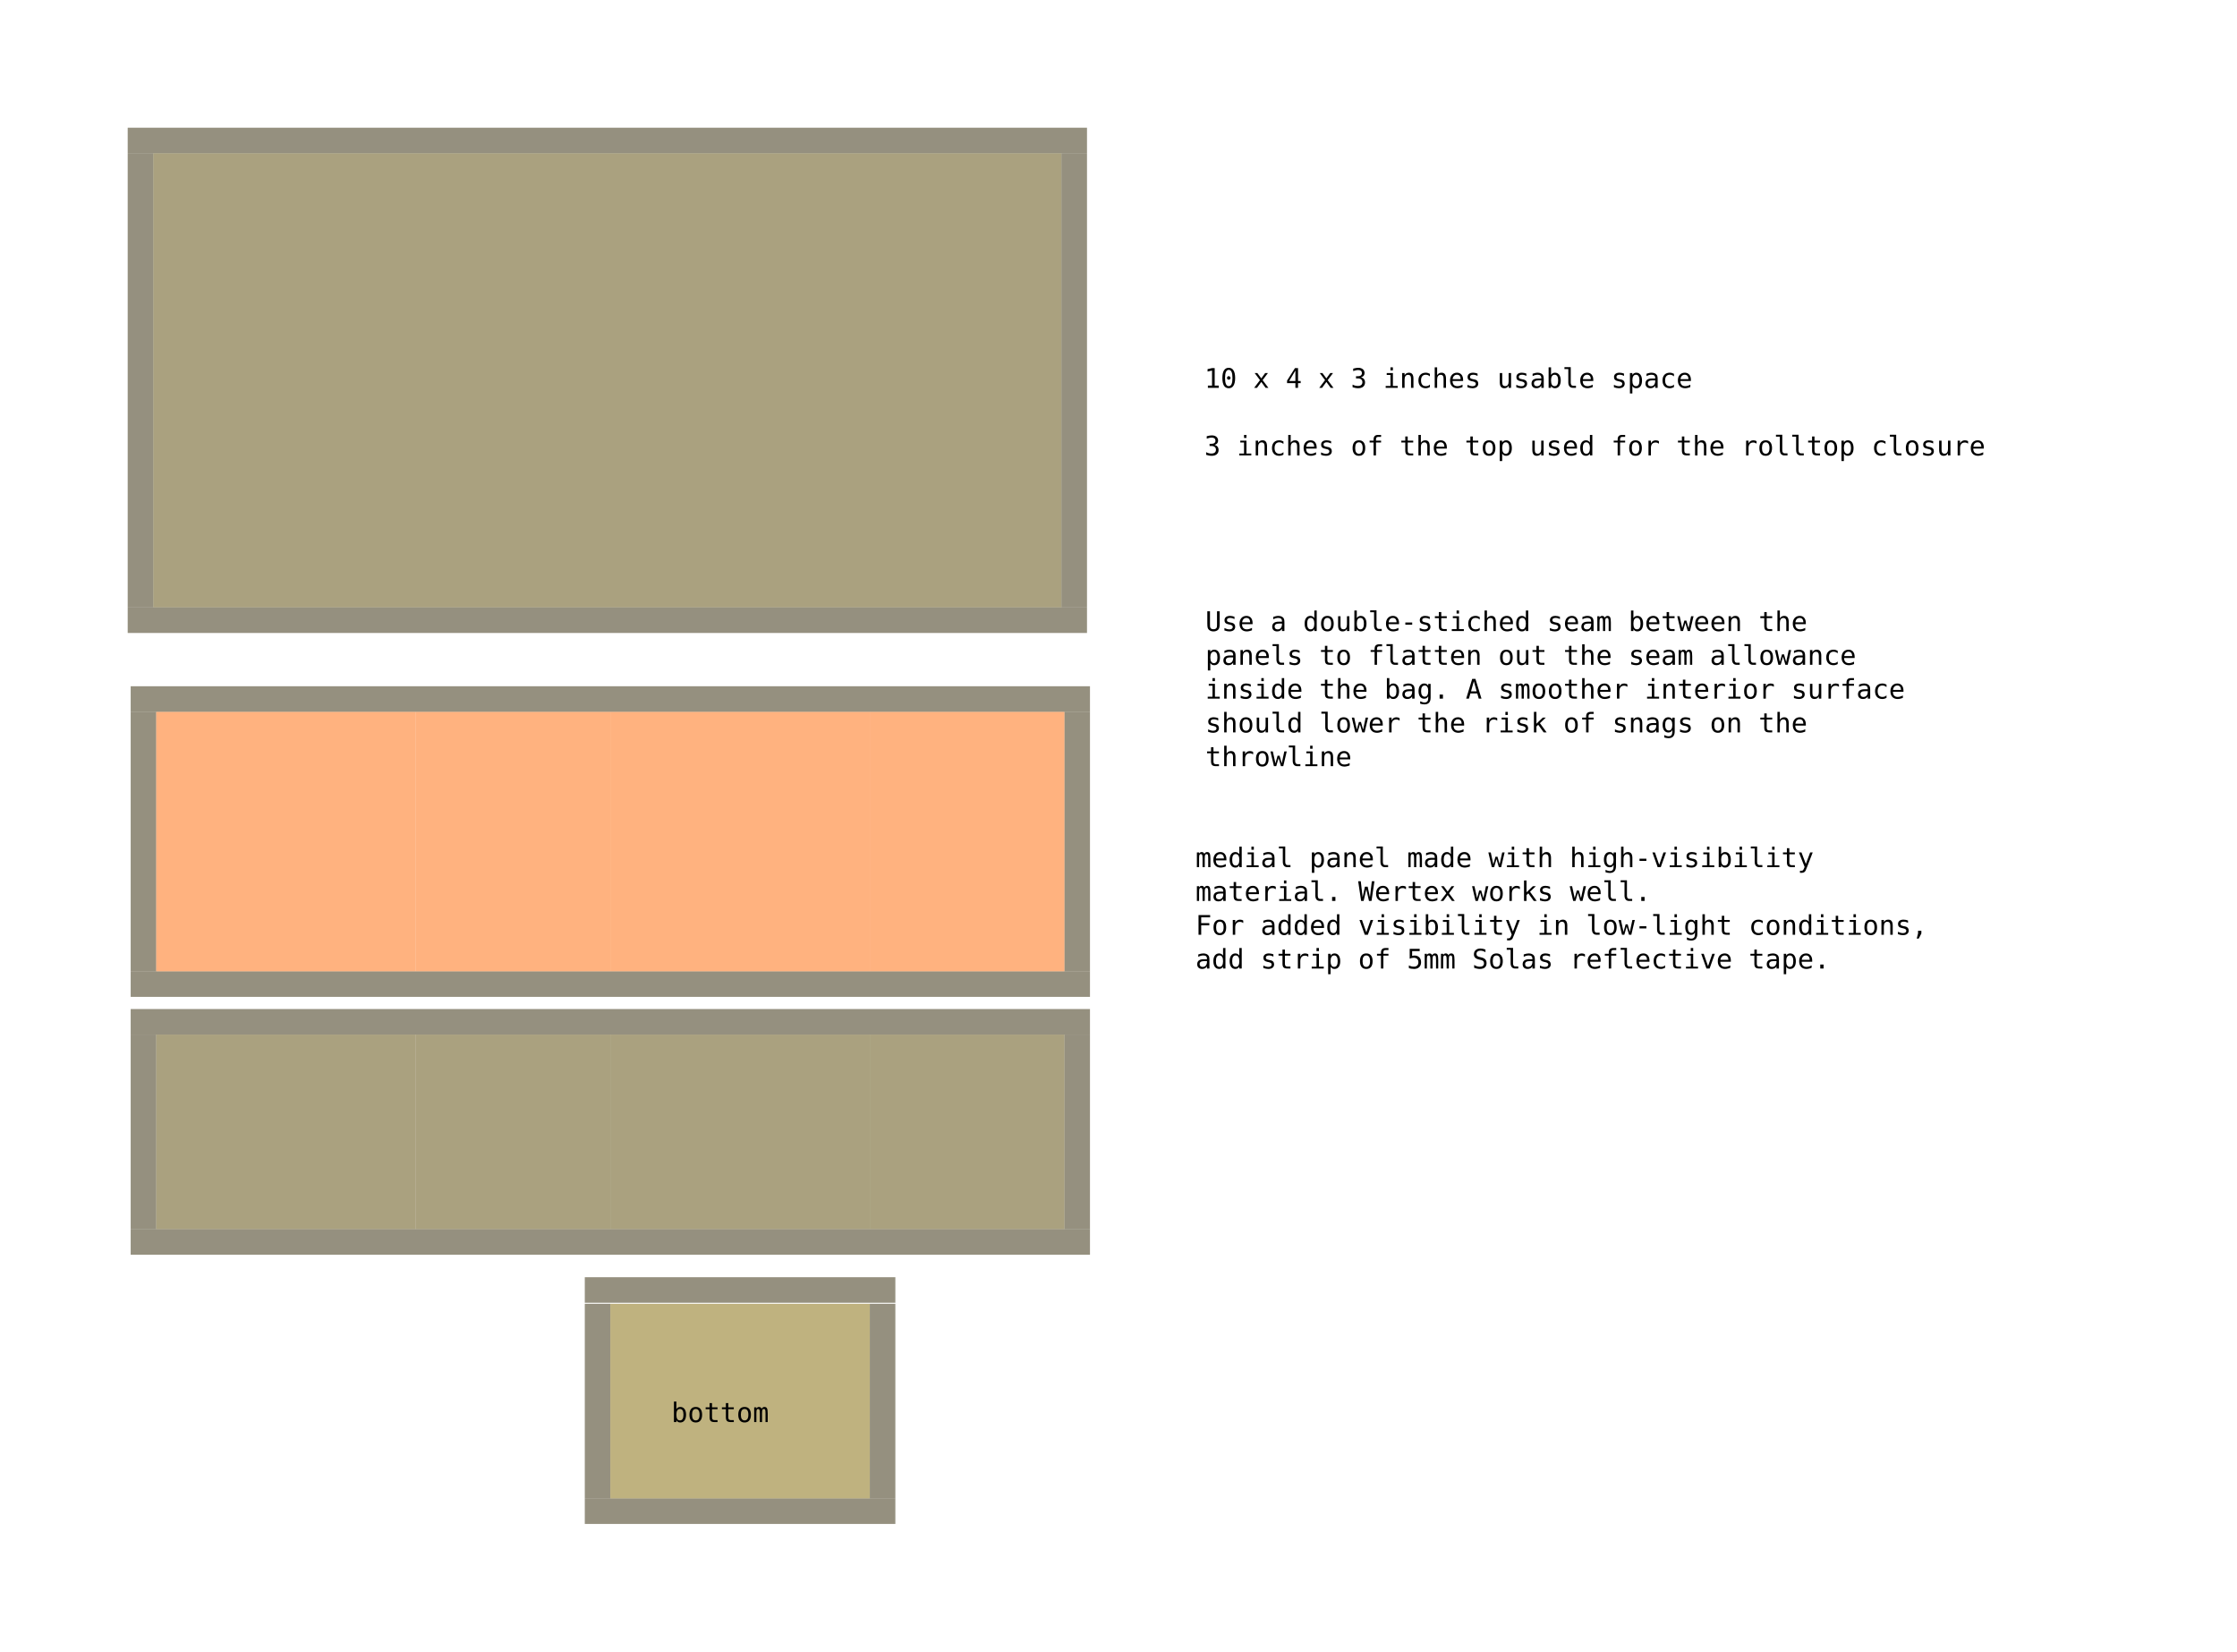
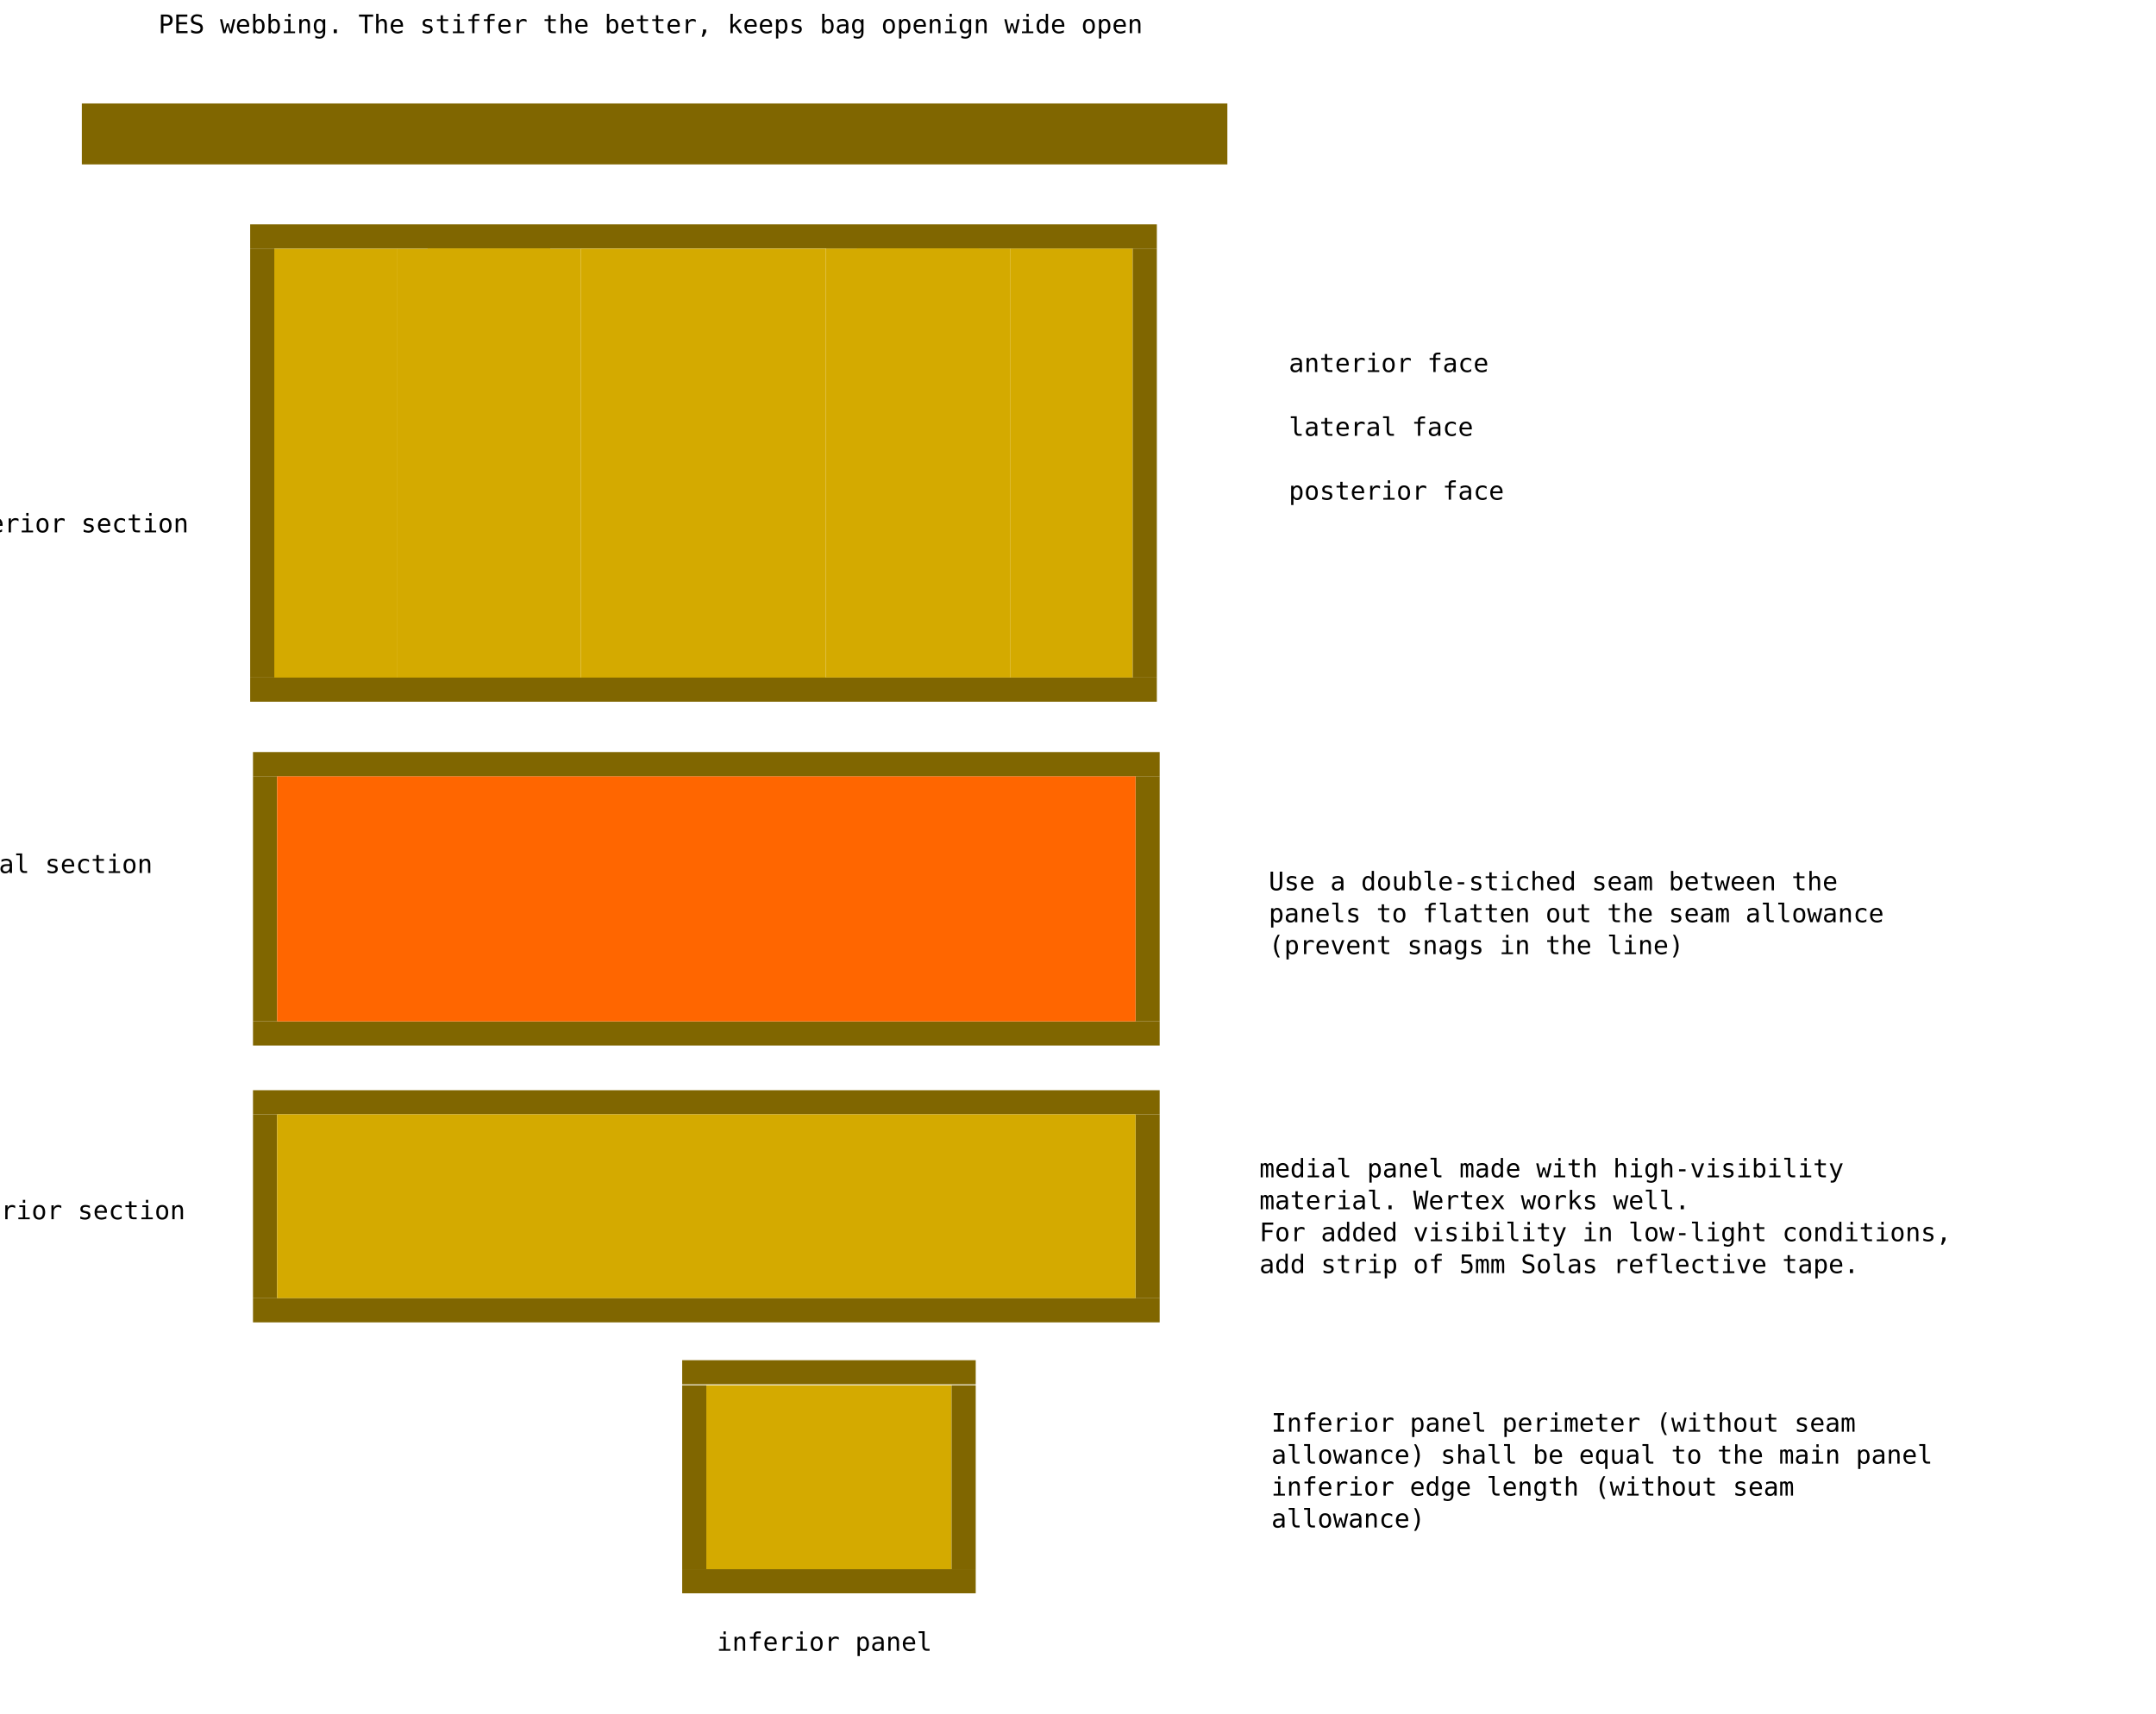
- <svg xmlns="http://www.w3.org/2000/svg" width="875.866mm" height="646.607mm" viewBox="0 0 875.866 646.607" version="1.1" id="svg39401">
-   <defs id="defs39398" />
-   <g id="layer1" transform="translate(1080.062,266.0588)">
-     <rect style="opacity:0.5;vector-effect:non-scaling-stroke;fill:#2b2200;stroke:#000000;stroke-width:0;stroke-miterlimit:4;stroke-dasharray:none;-inkscape-stroke:hairline" id="rect14916" width="10" height="76.2" x="-663.296" y="138.963" />
-     <rect style="opacity:0.5;vector-effect:non-scaling-stroke;fill:#2b2200;stroke:#000000;stroke-width:0;stroke-miterlimit:4;stroke-dasharray:none;-inkscape-stroke:hairline" id="rect14918" width="10" height="76.2" x="-1028.896" y="138.963" />
-     <rect style="opacity:0.5;vector-effect:non-scaling-stroke;fill:#2b2200;stroke:#000000;stroke-width:0;stroke-miterlimit:4;stroke-dasharray:none;-inkscape-stroke:hairline" id="rect14922" width="121.6" height="10" x="-851.096" y="320.548" />
-     <path id="path15244" style="opacity:0.5;vector-effect:non-scaling-stroke;fill:#806600;stroke:#000000;stroke-width:0;stroke-miterlimit:4;stroke-dasharray:none;-inkscape-stroke:hairline" d="m -841.096,244.348 v 76.2 h 10.561 80.478 10.561 v -76.2 h -10.561 -80.478 z" />
-     <rect style="opacity:0.5;vector-effect:non-scaling-stroke;fill:#2b2200;stroke:#000000;stroke-width:0;stroke-miterlimit:4;stroke-dasharray:none;-inkscape-stroke:hairline" id="rect15250" width="10" height="76.2" x="-851.096" y="244.348" />
-     <rect style="opacity:0.5;vector-effect:non-scaling-stroke;fill:#2b2200;stroke:#000000;stroke-width:0;stroke-miterlimit:4;stroke-dasharray:none;-inkscape-stroke:hairline" id="rect15372" width="10" height="76.2" x="729.496" y="244.348" transform="scale(-1,1)" />
-     <text xml:space="preserve" style="font-size:10.583px;line-height:1.25;font-family:monospace;-inkscape-font-specification:monospace;letter-spacing:0px;stroke-width:0.265" x="-817.192" y="290.666" id="text3466">
-       <tspan id="tspan3464" style="stroke-width:0.265" x="-817.192" y="290.666">bottom</tspan>
+ <svg xmlns="http://www.w3.org/2000/svg" width="893.134mm" height="710.21mm" viewBox="0 0 893.134 710.21" version="1.1" id="svg39401">
+   <defs id="defs39398">
+     <rect x="31.586" y="1074.987" width="37.652" height="110.576" id="rect14926" />
+   </defs>
+   <g id="layer1" transform="translate(1133.695,309.024)">
+     <rect style="opacity:1;vector-effect:non-scaling-stroke;fill:#806600;stroke:#000000;stroke-width:0;stroke-miterlimit:4;stroke-dasharray:none;-inkscape-stroke:hairline" id="rect14916" width="10" height="76.2" x="-663.296" y="152.721" />
+     <rect style="opacity:1;vector-effect:non-scaling-stroke;fill:#806600;stroke:#000000;stroke-width:0;stroke-miterlimit:4;stroke-dasharray:none;-inkscape-stroke:hairline" id="rect14918" width="10" height="76.2" x="-1028.896" y="152.721" />
+     <rect style="opacity:1;vector-effect:non-scaling-stroke;fill:#806600;stroke:#000000;stroke-width:0;stroke-miterlimit:4;stroke-dasharray:none;-inkscape-stroke:hairline" id="rect14922" width="121.6" height="10" x="-851.096" y="341.186" />
+     <path id="path15244" style="opacity:1;vector-effect:non-scaling-stroke;fill:#d4aa00;stroke:#000000;stroke-width:0;stroke-miterlimit:4;stroke-dasharray:none;-inkscape-stroke:hairline" d="m -841.096,264.986 v 76.2 h 10.561 80.478 10.561 v -76.2 h -10.561 -80.478 z" />
+     <rect style="opacity:1;vector-effect:non-scaling-stroke;fill:#806600;stroke:#000000;stroke-width:0;stroke-miterlimit:4;stroke-dasharray:none;-inkscape-stroke:hairline" id="rect15250" width="10" height="76.2" x="-851.096" y="264.986" />
+     <rect style="opacity:1;vector-effect:non-scaling-stroke;fill:#806600;stroke:#000000;stroke-width:0;stroke-miterlimit:4;stroke-dasharray:none;-inkscape-stroke:hairline" id="rect15372" width="10" height="76.2" x="729.496" y="264.986" transform="scale(-1,1)" />
+     <rect style="opacity:1;vector-effect:non-scaling-stroke;fill:#806600;stroke:#000000;stroke-width:0;stroke-miterlimit:4;stroke-dasharray:none;-inkscape-stroke:hairline" id="rect40291" width="121.6" height="10" x="-851.096" y="254.59" />
+     <rect style="opacity:1;vector-effect:non-scaling-stroke;fill:#806600;stroke:#000000;stroke-width:0;stroke-miterlimit:4;stroke-dasharray:none;-inkscape-stroke:hairline" id="rect14920" width="375.6" height="10" x="-1028.896" y="142.721" />
+     <rect style="opacity:1;vector-effect:non-scaling-stroke;fill:#d4aa00;stroke:#000000;stroke-width:0;stroke-miterlimit:4;stroke-dasharray:none;-inkscape-stroke:hairline" id="rect40293" width="355.6" height="76.2" x="-1018.896" y="152.721" />
+     <rect style="opacity:1;vector-effect:non-scaling-stroke;fill:#806600;stroke:#000000;stroke-width:0;stroke-miterlimit:4;stroke-dasharray:none;-inkscape-stroke:hairline" id="rect40561" width="375.6" height="10" x="-1028.896" y="228.921" />
+     <rect style="opacity:1;vector-effect:non-scaling-stroke;fill:#806600;stroke:#000000;stroke-width:0;stroke-miterlimit:4;stroke-dasharray:none;-inkscape-stroke:hairline" id="rect40585" width="10" height="101.6" x="-663.296" y="12.601" />
+     <rect style="opacity:1;vector-effect:non-scaling-stroke;fill:#806600;stroke:#000000;stroke-width:0;stroke-miterlimit:4;stroke-dasharray:none;-inkscape-stroke:hairline" id="rect40587" width="10" height="101.6" x="-1028.896" y="12.601" />
+     <rect style="opacity:1;vector-effect:non-scaling-stroke;fill:#806600;stroke:#000000;stroke-width:0;stroke-miterlimit:4;stroke-dasharray:none;-inkscape-stroke:hairline" id="rect40589" width="375.6" height="10" x="-1028.896" y="114.201" />
+     <rect style="opacity:1;vector-effect:non-scaling-stroke;fill:#ff6600;stroke:#000000;stroke-width:0;stroke-miterlimit:4;stroke-dasharray:none;-inkscape-stroke:hairline" id="rect40597" width="355.6" height="101.6" x="-1018.896" y="12.601" />
+     <rect style="opacity:1;vector-effect:non-scaling-stroke;fill:#806600;stroke:#000000;stroke-width:0;stroke-miterlimit:4;stroke-dasharray:none;-inkscape-stroke:hairline" id="rect40599" width="375.6" height="10" x="-1028.896" y="2.601" />
+     <rect style="opacity:1;vector-effect:non-scaling-stroke;fill:#d4aa00;stroke:#000000;stroke-width:0;stroke-miterlimit:4;stroke-dasharray:none;-inkscape-stroke:hairline" id="rect88628" width="76.2" height="177.8" x="-969.336" y="-206.004" />
+     <rect style="opacity:1;vector-effect:non-scaling-stroke;fill:#d4aa00;stroke:#000000;stroke-width:0;stroke-miterlimit:4;stroke-dasharray:none;-inkscape-stroke:hairline" id="rect45517" width="50.8" height="177.8" x="-1020.136" y="-206.004" />
+     <rect style="opacity:1;vector-effect:non-scaling-stroke;fill:#d4aa00;stroke:#000000;stroke-width:0;stroke-miterlimit:4;stroke-dasharray:none;-inkscape-stroke:hairline" id="rect88632" width="76.2" height="177.8" x="-791.462" y="-206.059" />
+     <rect style="opacity:1;vector-effect:non-scaling-stroke;fill:#d4aa00;stroke:#000000;stroke-width:0;stroke-miterlimit:4;stroke-dasharray:none;-inkscape-stroke:hairline" id="rect88634" width="50.8" height="177.8" x="-715.262" y="-206.059" />
+     <rect style="opacity:1;vector-effect:non-scaling-stroke;fill:#806600;stroke:#000000;stroke-width:0;stroke-miterlimit:4;stroke-dasharray:none;-inkscape-stroke:hairline" id="rect45519" width="375.6" height="10" x="-1030.062" y="-216.059" />
+     <rect style="opacity:1;vector-effect:non-scaling-stroke;fill:#d4aa00;stroke:#000000;stroke-width:0;stroke-miterlimit:4;stroke-dasharray:none;-inkscape-stroke:hairline" id="rect88630" width="101.6" height="177.8" x="-893.136" y="-206.004" />
+     <rect style="opacity:1;vector-effect:non-scaling-stroke;fill:#806600;stroke:#000000;stroke-width:0;stroke-miterlimit:4;stroke-dasharray:none;-inkscape-stroke:hairline" id="rect45521" width="375.6" height="10" x="-1030.062" y="-28.259" />
+     <rect style="opacity:1;vector-effect:non-scaling-stroke;fill:#806600;stroke:#000000;stroke-width:0;stroke-miterlimit:4;stroke-dasharray:none;-inkscape-stroke:hairline" id="rect46525" width="10" height="177.8" x="-664.462" y="-206.059" />
+     <rect style="opacity:1;vector-effect:non-scaling-stroke;fill:#806600;stroke:#000000;stroke-width:0;stroke-miterlimit:4;stroke-dasharray:none;-inkscape-stroke:hairline" id="rect46527" width="10" height="177.8" x="-1030.062" y="-206.059" />
+     <text xml:space="preserve" style="font-size:10.583px;line-height:1.25;font-family:monospace;-inkscape-font-specification:monospace;letter-spacing:0px;opacity:1;stroke-width:0.265" x="-1520.316" y="-297.302" id="text2282">
+       <tspan style="stroke-width:0.265" x="-1520.316" y="-297.302" id="tspan2392">Throwline bag with rolltop topening-</tspan>
+       <tspan style="stroke-width:0.265" x="-1520.316" y="-284.073" id="tspan5159">- 10 x 4 x 3 inches usable space</tspan>
+       <tspan style="stroke-width:0.265" x="-1520.316" y="-270.844" id="tspan2398">- 3 inches of the top used for the rolltop closure</tspan>
+       <tspan style="stroke-width:0.265" x="-1520.316" y="-257.615" id="tspan5163">- hole on the bottom for line passthrough</tspan>
    </text>
-     <rect style="opacity:0.5;vector-effect:non-scaling-stroke;fill:#2b2200;stroke:#000000;stroke-width:0;stroke-miterlimit:4;stroke-dasharray:none;-inkscape-stroke:hairline" id="rect40291" width="121.6" height="10" x="-851.096" y="233.953" />
-     <rect style="opacity:0.5;vector-effect:non-scaling-stroke;fill:#2b2200;stroke:#000000;stroke-width:0;stroke-miterlimit:4;stroke-dasharray:none;-inkscape-stroke:hairline" id="rect14920" width="375.6" height="10" x="-1028.896" y="128.963" />
-     <rect style="opacity:0.5;vector-effect:non-scaling-stroke;fill:#554400;stroke:#000000;stroke-width:0;stroke-miterlimit:4;stroke-dasharray:none;-inkscape-stroke:hairline" id="rect15441" width="101.6" height="76.2" x="-841.096" y="138.963" />
-     <rect style="opacity:0.5;vector-effect:non-scaling-stroke;fill:#554400;stroke:#000000;stroke-width:0;stroke-miterlimit:4;stroke-dasharray:none;-inkscape-stroke:hairline" id="rect15701" width="76.2" height="76.2" x="-739.496" y="138.963" />
-     <rect style="opacity:0.5;vector-effect:non-scaling-stroke;fill:#554400;stroke:#000000;stroke-width:0;stroke-miterlimit:4;stroke-dasharray:none;-inkscape-stroke:hairline" id="rect16042" width="76.2" height="76.2" x="-917.296" y="138.963" />
-     <rect style="opacity:0.5;vector-effect:non-scaling-stroke;fill:#554400;stroke:#000000;stroke-width:0;stroke-miterlimit:4;stroke-dasharray:none;-inkscape-stroke:hairline" id="rect40293" width="101.6" height="76.2" x="-1018.896" y="138.963" />
-     <rect style="opacity:0.5;vector-effect:non-scaling-stroke;fill:#2b2200;stroke:#000000;stroke-width:0;stroke-miterlimit:4;stroke-dasharray:none;-inkscape-stroke:hairline" id="rect40561" width="375.6" height="10" x="-1028.896" y="215.163" />
-     <rect style="opacity:0.5;vector-effect:non-scaling-stroke;fill:#2b2200;stroke:#000000;stroke-width:0;stroke-miterlimit:4;stroke-dasharray:none;-inkscape-stroke:hairline" id="rect40585" width="10" height="101.6" x="-663.296" y="12.601" />
-     <rect style="opacity:0.5;vector-effect:non-scaling-stroke;fill:#2b2200;stroke:#000000;stroke-width:0;stroke-miterlimit:4;stroke-dasharray:none;-inkscape-stroke:hairline" id="rect40587" width="10" height="101.6" x="-1028.896" y="12.601" />
-     <rect style="opacity:0.5;vector-effect:non-scaling-stroke;fill:#2b2200;stroke:#000000;stroke-width:0;stroke-miterlimit:4;stroke-dasharray:none;-inkscape-stroke:hairline" id="rect40589" width="375.6" height="10" x="-1028.896" y="114.201" />
-     <rect style="opacity:0.5;vector-effect:non-scaling-stroke;fill:#ff6600;stroke:#000000;stroke-width:0;stroke-miterlimit:4;stroke-dasharray:none;-inkscape-stroke:hairline" id="rect40591" width="101.6" height="101.6" x="-841.096" y="12.601" />
-     <rect style="opacity:0.5;vector-effect:non-scaling-stroke;fill:#ff6600;stroke:#000000;stroke-width:0;stroke-miterlimit:4;stroke-dasharray:none;-inkscape-stroke:hairline" id="rect40593" width="76.2" height="101.6" x="-739.496" y="12.601" />
-     <rect style="opacity:0.5;vector-effect:non-scaling-stroke;fill:#ff6600;stroke:#000000;stroke-width:0;stroke-miterlimit:4;stroke-dasharray:none;-inkscape-stroke:hairline" id="rect40595" width="76.2" height="101.6" x="-917.296" y="12.601" />
-     <rect style="opacity:0.5;vector-effect:non-scaling-stroke;fill:#ff6600;stroke:#000000;stroke-width:0;stroke-miterlimit:4;stroke-dasharray:none;-inkscape-stroke:hairline" id="rect40597" width="101.6" height="101.6" x="-1018.896" y="12.601" />
-     <rect style="opacity:0.5;vector-effect:non-scaling-stroke;fill:#2b2200;stroke:#000000;stroke-width:0;stroke-miterlimit:4;stroke-dasharray:none;-inkscape-stroke:hairline" id="rect40599" width="375.6" height="10" x="-1028.896" y="2.601" />
-     <rect style="opacity:0.5;vector-effect:non-scaling-stroke;fill:#554400;stroke:#000000;stroke-width:0;stroke-miterlimit:4;stroke-dasharray:none;-inkscape-stroke:hairline" id="rect45517" width="355.6" height="177.8" x="-1020.062" y="-206.059" />
-     <rect style="opacity:0.5;vector-effect:non-scaling-stroke;fill:#2b2200;stroke:#000000;stroke-width:0;stroke-miterlimit:4;stroke-dasharray:none;-inkscape-stroke:hairline" id="rect45519" width="375.6" height="10" x="-1030.062" y="-216.059" />
-     <rect style="opacity:0.5;vector-effect:non-scaling-stroke;fill:#2b2200;stroke:#000000;stroke-width:0;stroke-miterlimit:4;stroke-dasharray:none;-inkscape-stroke:hairline" id="rect45521" width="375.6" height="10" x="-1030.062" y="-28.259" />
-     <rect style="opacity:0.5;vector-effect:non-scaling-stroke;fill:#2b2200;stroke:#000000;stroke-width:0;stroke-miterlimit:4;stroke-dasharray:none;-inkscape-stroke:hairline" id="rect46525" width="10" height="177.8" x="-664.462" y="-206.059" />
-     <rect style="opacity:0.5;vector-effect:non-scaling-stroke;fill:#2b2200;stroke:#000000;stroke-width:0;stroke-miterlimit:4;stroke-dasharray:none;-inkscape-stroke:hairline" id="rect46527" width="10" height="177.8" x="-1030.062" y="-206.059" />
-     <text xml:space="preserve" style="font-size:10.583px;line-height:1.25;font-family:monospace;-inkscape-font-specification:monospace;letter-spacing:0px;stroke-width:0.265" x="-608.52" y="-114.228" id="text2282">
-       <tspan style="stroke-width:0.265" x="-608.52" y="-114.228" id="tspan2392">10 x 4 x 3 inches usable space</tspan>
-       <tspan style="stroke-width:0.265" x="-608.52" y="-100.999" id="tspan2396" />
-       <tspan style="stroke-width:0.265" x="-608.52" y="-87.769" id="tspan2398">3 inches of the top used for the rolltop closure</tspan>
+     <text xml:space="preserve" style="font-size:10.583px;line-height:1.25;font-family:monospace;-inkscape-font-specification:monospace;letter-spacing:0px;white-space:pre;inline-size:302.912;opacity:1;stroke-width:0.265" x="-612.598" y="30.259" id="text8924" transform="translate(0.5984105,148.5504)">
+       <tspan x="-612.598" y="30.259" id="tspan107004">medial panel made with high-visibility </tspan>
+       <tspan x="-612.598" y="43.488" id="tspan107006">material. Wertex works well.
+ </tspan>
+       <tspan x="-612.598" y="56.717" id="tspan107008">For added visibility in low-light conditions, </tspan>
+       <tspan x="-612.598" y="69.946" id="tspan107010">add strip of 5mm Solas reflective tape.</tspan>
    </text>
-     <text xml:space="preserve" style="font-size:10.583px;line-height:1.25;font-family:monospace;-inkscape-font-specification:monospace;letter-spacing:0px;white-space:pre;inline-size:302.912;stroke-width:0.265" x="-612.598" y="30.259" id="text8924" transform="translate(0.5984105,43.17012)">
-       <tspan x="-612.598" y="30.259" id="tspan47570">medial panel made with high-visibility </tspan>
-       <tspan x="-612.598" y="43.488" id="tspan47572">material. Wertex works well.
- </tspan>
-       <tspan x="-612.598" y="56.717" id="tspan47574">For added visibility in low-light conditions, </tspan>
-       <tspan x="-612.598" y="69.946" id="tspan47576">add strip of 5mm Solas reflective tape.</tspan>
-     </text>
-     <text xml:space="preserve" style="font-size:10.583px;line-height:1.25;font-family:monospace;-inkscape-font-specification:monospace;letter-spacing:0px;white-space:pre;inline-size:279.199;stroke-width:0.265" x="-608.122" y="-19.023" id="text13802">
-       <tspan x="-608.122" y="-19.023" id="tspan47578">Use a double-stiched seam between the </tspan>
-       <tspan x="-608.122" y="-5.794" id="tspan47580">panels to flatten out the seam allowance </tspan>
-       <tspan x="-608.122" y="7.435" id="tspan47582">inside the bag. A smoother interior surface </tspan>
-       <tspan x="-608.122" y="20.664" id="tspan47584">should lower the risk of snags on the </tspan>
-       <tspan x="-608.122" y="33.893" id="tspan47586">throwline
+     <text xml:space="preserve" style="font-size:10.583px;line-height:1.25;font-family:monospace;-inkscape-font-specification:monospace;letter-spacing:0px;white-space:pre;inline-size:279.199;opacity:1;stroke-width:0.265" x="-608.122" y="-19.023" id="text13802" transform="translate(0,78.89264)">
+       <tspan x="-608.122" y="-19.023" id="tspan107012">Use a double-stiched seam between the </tspan>
+       <tspan x="-608.122" y="-5.794" id="tspan107014">panels to flatten out the seam allowance </tspan>
+       <tspan x="-608.122" y="7.435" id="tspan107016">(prevent snags in the line)
</tspan>
    </text>
+     <path style="opacity:1;vector-effect:non-scaling-stroke;fill:none;stroke:#000000;stroke-width:0.001;stroke-linecap:butt;stroke-linejoin:miter;stroke-miterlimit:4;stroke-dasharray:none;stroke-opacity:1;-inkscape-stroke:hairline" d="m -664.462,-28.259 54.233,69.814 -53.067,-28.954" id="path5278" />
+     <path style="opacity:1;vector-effect:non-scaling-stroke;fill:none;stroke:#000000;stroke-width:0.001;stroke-linecap:butt;stroke-linejoin:miter;stroke-miterlimit:4;stroke-dasharray:none;stroke-opacity:1;-inkscape-stroke:hairline" d="m -663.296,114.201 52.607,-24.546 -52.607,63.067" id="path5280" />
+     <rect style="opacity:1;vector-effect:non-scaling-stroke;fill:#806600;stroke:#000000;stroke-width:0;stroke-miterlimit:4;stroke-dasharray:none;-inkscape-stroke:hairline" id="rect6088" width="474.544" height="25.259" x="-1099.799" y="-266.163" />
+     <rect style="opacity:1;vector-effect:non-scaling-stroke;fill:#d4aa00;stroke:#000000;stroke-width:0;stroke-miterlimit:4;stroke-dasharray:none;-inkscape-stroke:hairline" id="rect6324" width="25.4" height="25.4" x="-778.762" y="-206.059" />
+     <rect style="opacity:1;vector-effect:non-scaling-stroke;fill:#d4aa00;stroke:#000000;stroke-width:0;stroke-miterlimit:4;stroke-dasharray:none;-inkscape-stroke:hairline" id="rect6326" width="25.4" height="25.4" x="-753.362" y="-206.059" />
+     <rect style="opacity:1;vector-effect:non-scaling-stroke;fill:#d4aa00;stroke:#000000;stroke-width:0;stroke-miterlimit:4;stroke-dasharray:none;-inkscape-stroke:hairline" id="rect6488" width="25.4" height="25.4" x="-931.162" y="-206.059" />
+     <rect style="opacity:1;vector-effect:non-scaling-stroke;fill:#d4aa00;stroke:#000000;stroke-width:0;stroke-miterlimit:4;stroke-dasharray:none;-inkscape-stroke:hairline" id="rect6490" width="25.4" height="25.4" x="-956.562" y="-206.059" />
+     <text xml:space="preserve" style="font-size:10.583px;line-height:1.25;font-family:monospace;-inkscape-font-specification:monospace;letter-spacing:0px;stroke-width:0.265" x="-1068.06" y="-295.274" id="text7272">
+       <tspan id="tspan7270" style="stroke-width:0.265" x="-1068.06" y="-295.274">PES webbing. The stiffer the better, keeps bag openign wide open</tspan>
+     </text>
+     <text xml:space="preserve" transform="matrix(0.2645833,0,0,0.2645833,-1133.695,-309.024)" id="text14924" style="line-height:1.25;font-family:monospace;font-size:40px;letter-spacing:0px;-inkscape-font-specification:monospace;white-space:pre;shape-inside:url(#rect14926)" />
+     <text xml:space="preserve" style="font-size:10.583px;line-height:1.25;font-family:monospace;-inkscape-font-specification:monospace;letter-spacing:0px;stroke-width:0.265" x="-1157.478" y="-88.444" id="text16540">
+       <tspan id="tspan16538" style="stroke-width:0.265" x="-1157.478" y="-88.444">superior section</tspan>
+     </text>
+     <text xml:space="preserve" style="font-size:10.583px;line-height:1.25;font-family:monospace;-inkscape-font-specification:monospace;letter-spacing:0px;stroke-width:0.265" x="-1159.672" y="52.71" id="text19382">
+       <tspan id="tspan19380" style="stroke-width:0.265" x="-1159.672" y="52.71">medial section</tspan>
+     </text>
+     <text xml:space="preserve" style="font-size:10.583px;line-height:1.25;font-family:monospace;-inkscape-font-specification:monospace;letter-spacing:0px;stroke-width:0.265" x="-1158.867" y="196.191" id="text24006">
+       <tspan id="tspan24004" style="stroke-width:0.265" x="-1158.867" y="196.191">inferior section</tspan>
+     </text>
+     <text xml:space="preserve" style="font-size:10.583px;line-height:1.25;font-family:monospace;-inkscape-font-specification:monospace;letter-spacing:0px;stroke-width:0.265" x="-836.784" y="374.996" id="text50796">
+       <tspan id="tspan50794" style="stroke-width:0.265" x="-836.784" y="374.996">inferior panel</tspan>
+     </text>
+     <rect style="opacity:1;vector-effect:non-scaling-stroke;fill:#806600;stroke:#000000;stroke-width:0;stroke-miterlimit:4;stroke-dasharray:none;-inkscape-stroke:hairline" id="rect51540" width="25.4" height="25.4" x="-1487.039" y="-201.07" />
+     <rect style="opacity:1;vector-effect:non-scaling-stroke;fill:#d4aa00;stroke:#000000;stroke-width:0;stroke-miterlimit:4;stroke-dasharray:none;-inkscape-stroke:hairline" id="rect51542" width="25.4" height="25.4" x="-1487.039" y="-175.67" />
+     <rect style="opacity:1;vector-effect:non-scaling-stroke;fill:#ff6600;stroke:#000000;stroke-width:0;stroke-miterlimit:4;stroke-dasharray:none;-inkscape-stroke:hairline" id="rect51544" width="25.4" height="25.4" x="-1487.039" y="-150.27" />
+     <text xml:space="preserve" style="font-size:10.583px;line-height:1.25;font-family:monospace;-inkscape-font-specification:monospace;letter-spacing:0px;stroke-width:0.265" x="-1437.004" y="-190.457" id="text53040">
+       <tspan id="tspan53038" style="stroke-width:0.265" x="-1437.004" y="-190.457">seam allowance</tspan>
+     </text>
+     <text xml:space="preserve" style="font-size:10.583px;line-height:1.25;font-family:monospace;-inkscape-font-specification:monospace;letter-spacing:0px;stroke-width:0.265" x="-1436.83" y="-162.7" id="text56080">
+       <tspan id="tspan56078" style="stroke-width:0.265" x="-1436.83" y="-162.7">1000D cordura</tspan>
+     </text>
+     <text xml:space="preserve" style="font-size:10.583px;line-height:1.25;font-family:monospace;-inkscape-font-specification:monospace;letter-spacing:0px;stroke-width:0.265" x="-1435.678" y="-130.059" id="text60352">
+       <tspan id="tspan60350" style="stroke-width:0.265" x="-1435.678" y="-130.059">High-visibility wertex</tspan>
+     </text>
+     <g id="g61390" transform="matrix(0,-0.2303832,0.1957638,0,-927.0643,-403.1037)" style="vector-effect:non-scaling-stroke;stroke-width:0.012;stroke-miterlimit:4;stroke-dasharray:none;-inkscape-stroke:hairline">
+       <g id="g61118" transform="translate(-4.781593,40.50166)" style="vector-effect:non-scaling-stroke;stroke-width:0.012;stroke-miterlimit:4;stroke-dasharray:none;-inkscape-stroke:hairline">
+         <path style="vector-effect:non-scaling-stroke;fill:none;stroke:#000000;stroke-width:0.012;stroke-linecap:butt;stroke-linejoin:miter;stroke-miterlimit:4;stroke-dasharray:none;stroke-opacity:1;-inkscape-stroke:hairline" d="m -956.605,-180.551 6.364,-25.569 6.364,25.569" id="path61020" />
+         <path style="vector-effect:non-scaling-stroke;fill:none;stroke:#000000;stroke-width:0.012;stroke-linecap:butt;stroke-linejoin:miter;stroke-miterlimit:4;stroke-dasharray:none;stroke-opacity:1;-inkscape-stroke:hairline" d="m -943.954,-180.429 6.364,-25.569 6.364,25.569" id="path61022" />
+         <path style="vector-effect:non-scaling-stroke;fill:none;stroke:#000000;stroke-width:0.012;stroke-linecap:butt;stroke-linejoin:miter;stroke-miterlimit:4;stroke-dasharray:none;stroke-opacity:1;-inkscape-stroke:hairline" d="m -930.557,-180.813 6.233,-25.043 6.233,25.043" id="path61104" />
+         <path style="vector-effect:non-scaling-stroke;fill:none;stroke:#000000;stroke-width:0.012;stroke-linecap:butt;stroke-linejoin:miter;stroke-miterlimit:4;stroke-dasharray:none;stroke-opacity:1;-inkscape-stroke:hairline" d="m -918.166,-180.694 6.233,-25.043 6.233,25.043" id="path61106" />
+       </g>
+       <g id="g61378" transform="translate(46.25187,40.56115)" style="vector-effect:non-scaling-stroke;stroke-width:0.012;stroke-miterlimit:4;stroke-dasharray:none;-inkscape-stroke:hairline">
+         <path style="vector-effect:non-scaling-stroke;fill:none;stroke:#000000;stroke-width:0.012;stroke-linecap:butt;stroke-linejoin:miter;stroke-miterlimit:4;stroke-dasharray:none;stroke-opacity:1;-inkscape-stroke:hairline" d="m -956.605,-180.551 6.364,-25.569 6.364,25.569" id="path61370" />
+         <path style="vector-effect:non-scaling-stroke;fill:none;stroke:#000000;stroke-width:0.012;stroke-linecap:butt;stroke-linejoin:miter;stroke-miterlimit:4;stroke-dasharray:none;stroke-opacity:1;-inkscape-stroke:hairline" d="m -943.954,-180.429 6.364,-25.569 6.364,25.569" id="path61372" />
+         <path style="vector-effect:non-scaling-stroke;fill:none;stroke:#000000;stroke-width:0.012;stroke-linecap:butt;stroke-linejoin:miter;stroke-miterlimit:4;stroke-dasharray:none;stroke-opacity:1;-inkscape-stroke:hairline" d="m -930.557,-180.813 6.233,-25.043 6.233,25.043" id="path61374" />
+         <path style="vector-effect:non-scaling-stroke;fill:none;stroke:#000000;stroke-width:0.012;stroke-linecap:butt;stroke-linejoin:miter;stroke-miterlimit:4;stroke-dasharray:none;stroke-opacity:1;-inkscape-stroke:hairline" d="m -918.166,-180.694 6.233,-25.043 6.233,25.043" id="path61376" />
+       </g>
+     </g>
+     <g id="g61526" transform="matrix(0,-0.2303832,0.1957638,0,-876.2642,-403.1037)" style="vector-effect:non-scaling-stroke;stroke-width:0.012;stroke-miterlimit:4;stroke-dasharray:none;-inkscape-stroke:hairline">
+       <g id="g61514" transform="translate(-4.781593,40.50166)" style="vector-effect:non-scaling-stroke;stroke-width:0.012;stroke-miterlimit:4;stroke-dasharray:none;-inkscape-stroke:hairline">
+         <path style="vector-effect:non-scaling-stroke;fill:none;stroke:#000000;stroke-width:0.012;stroke-linecap:butt;stroke-linejoin:miter;stroke-miterlimit:4;stroke-dasharray:none;stroke-opacity:1;-inkscape-stroke:hairline" d="m -956.605,-180.551 6.364,-25.569 6.364,25.569" id="path61506" />
+         <path style="vector-effect:non-scaling-stroke;fill:none;stroke:#000000;stroke-width:0.012;stroke-linecap:butt;stroke-linejoin:miter;stroke-miterlimit:4;stroke-dasharray:none;stroke-opacity:1;-inkscape-stroke:hairline" d="m -943.954,-180.429 6.364,-25.569 6.364,25.569" id="path61508" />
+         <path style="vector-effect:non-scaling-stroke;fill:none;stroke:#000000;stroke-width:0.012;stroke-linecap:butt;stroke-linejoin:miter;stroke-miterlimit:4;stroke-dasharray:none;stroke-opacity:1;-inkscape-stroke:hairline" d="m -930.557,-180.813 6.233,-25.043 6.233,25.043" id="path61510" />
+         <path style="vector-effect:non-scaling-stroke;fill:none;stroke:#000000;stroke-width:0.012;stroke-linecap:butt;stroke-linejoin:miter;stroke-miterlimit:4;stroke-dasharray:none;stroke-opacity:1;-inkscape-stroke:hairline" d="m -918.166,-180.694 6.233,-25.043 6.233,25.043" id="path61512" />
+       </g>
+       <g id="g61524" transform="translate(46.25187,40.56115)" style="vector-effect:non-scaling-stroke;stroke-width:0.012;stroke-miterlimit:4;stroke-dasharray:none;-inkscape-stroke:hairline">
+         <path style="vector-effect:non-scaling-stroke;fill:none;stroke:#000000;stroke-width:0.012;stroke-linecap:butt;stroke-linejoin:miter;stroke-miterlimit:4;stroke-dasharray:none;stroke-opacity:1;-inkscape-stroke:hairline" d="m -956.605,-180.551 6.364,-25.569 6.364,25.569" id="path61516" />
+         <path style="vector-effect:non-scaling-stroke;fill:none;stroke:#000000;stroke-width:0.012;stroke-linecap:butt;stroke-linejoin:miter;stroke-miterlimit:4;stroke-dasharray:none;stroke-opacity:1;-inkscape-stroke:hairline" d="m -943.954,-180.429 6.364,-25.569 6.364,25.569" id="path61518" />
+         <path style="vector-effect:non-scaling-stroke;fill:none;stroke:#000000;stroke-width:0.012;stroke-linecap:butt;stroke-linejoin:miter;stroke-miterlimit:4;stroke-dasharray:none;stroke-opacity:1;-inkscape-stroke:hairline" d="m -930.557,-180.813 6.233,-25.043 6.233,25.043" id="path61520" />
+         <path style="vector-effect:non-scaling-stroke;fill:none;stroke:#000000;stroke-width:0.012;stroke-linecap:butt;stroke-linejoin:miter;stroke-miterlimit:4;stroke-dasharray:none;stroke-opacity:1;-inkscape-stroke:hairline" d="m -918.166,-180.694 6.233,-25.043 6.233,25.043" id="path61522" />
+       </g>
+     </g>
+     <path style="fill:none;stroke:#000000;stroke-width:0.001;stroke-linecap:butt;stroke-linejoin:miter;stroke-opacity:1;vector-effect:non-scaling-stroke;-inkscape-stroke:hairline;stroke-miterlimit:4;stroke-dasharray:none" d="m -663.296,228.921 56.258,55.307 -132.458,-19.242" id="path67270" />
+     <text xml:space="preserve" style="font-size:10.583px;line-height:1.25;font-family:monospace;-inkscape-font-specification:monospace;letter-spacing:0px;white-space:pre;inline-size:286.389;stroke-width:0.265" x="-607.038" y="284.228" id="text71784">
+       <tspan x="-607.038" y="284.228" id="tspan107018">Inferior panel perimeter (without seam </tspan>
+       <tspan x="-607.038" y="297.458" id="tspan107020">allowance) shall be equal to the main panel </tspan>
+       <tspan x="-607.038" y="310.687" id="tspan107022">inferior edge length (without seam </tspan>
+       <tspan x="-607.038" y="323.916" id="tspan107024">allowance)</tspan>
+     </text>
+     <text xml:space="preserve" style="font-size:10.583px;line-height:1.25;font-family:monospace;-inkscape-font-specification:monospace;letter-spacing:0px;stroke-width:0.265" x="-599.818" y="-154.891" id="text88990">
+       <tspan style="stroke-width:0.265" x="-599.818" y="-154.891" id="tspan88992">anterior face</tspan>
+       <tspan style="stroke-width:0.265" x="-599.818" y="-141.662" id="tspan101628" />
+       <tspan style="stroke-width:0.265" x="-599.818" y="-128.433" id="tspan101630">lateral face</tspan>
+       <tspan style="stroke-width:0.265" x="-599.818" y="-115.204" id="tspan101632" />
+       <tspan style="stroke-width:0.265" x="-599.818" y="-101.975" id="tspan101634">posterior face</tspan>
+     </text>
+     <path style="fill:none;stroke:#000000;stroke-width:0.001;stroke-linecap:butt;stroke-linejoin:miter;stroke-opacity:1;vector-effect:non-scaling-stroke;-inkscape-stroke:hairline;stroke-miterlimit:4;stroke-dasharray:none" d="M -606.206,-159.955 H -831.592" id="path106649" />
+     <path style="fill:none;stroke:#000000;stroke-width:0.001;stroke-linecap:butt;stroke-linejoin:miter;stroke-opacity:1;vector-effect:non-scaling-stroke;-inkscape-stroke:hairline;stroke-miterlimit:4;stroke-dasharray:none" d="M -606.206,-132.538 H -747.882" id="path106651" />
+     <path style="fill:none;stroke:#000000;stroke-width:0.001;stroke-linecap:butt;stroke-linejoin:miter;stroke-opacity:1;vector-effect:non-scaling-stroke;-inkscape-stroke:hairline;stroke-miterlimit:4;stroke-dasharray:none" d="m -606.206,-128.082 h -321.339" id="path106653" />
+     <path style="fill:none;stroke:#000000;stroke-width:0.001;stroke-linecap:butt;stroke-linejoin:miter;stroke-opacity:1;vector-effect:non-scaling-stroke;-inkscape-stroke:hairline;stroke-miterlimit:4;stroke-dasharray:none" d="m -606.206,-107.458 h -75.459" id="path106655" />
+     <path style="fill:none;stroke:#000000;stroke-width:0.001;stroke-linecap:butt;stroke-linejoin:miter;stroke-opacity:1;vector-effect:non-scaling-stroke;-inkscape-stroke:hairline;stroke-miterlimit:4;stroke-dasharray:none" d="M -606.206,-101.681 H -991.925" id="path106657" />
  </g>
</svg>
